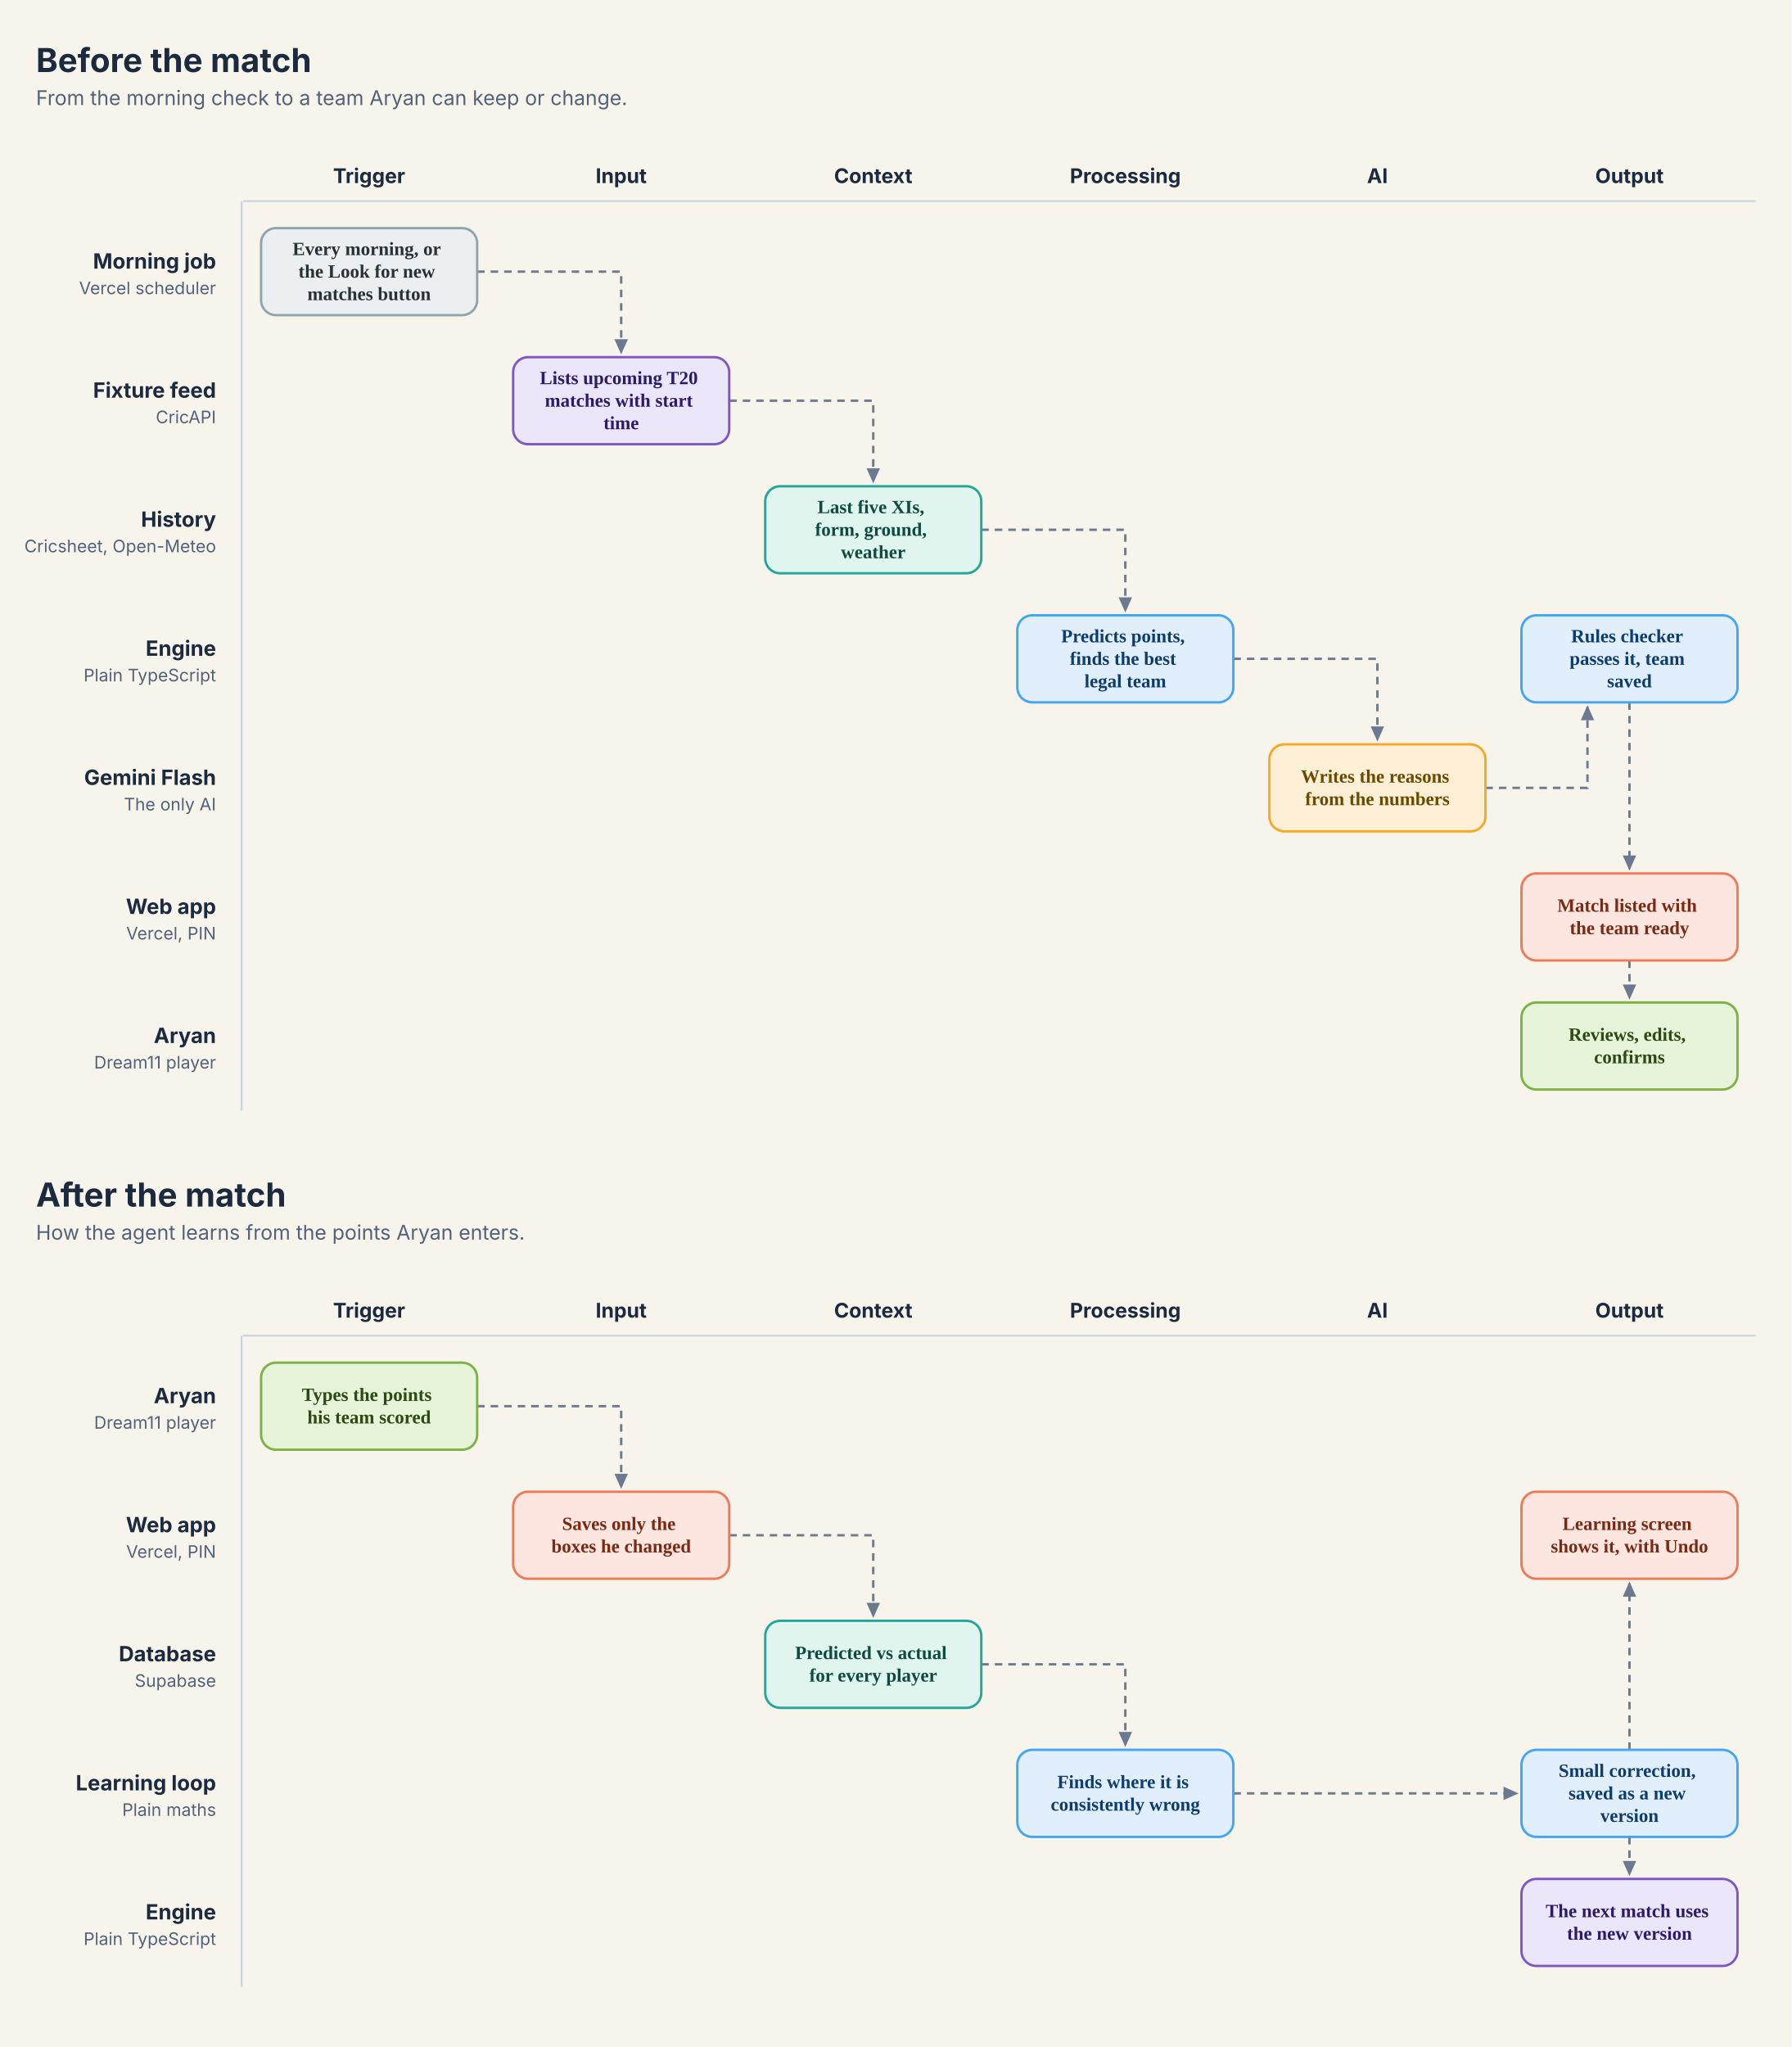
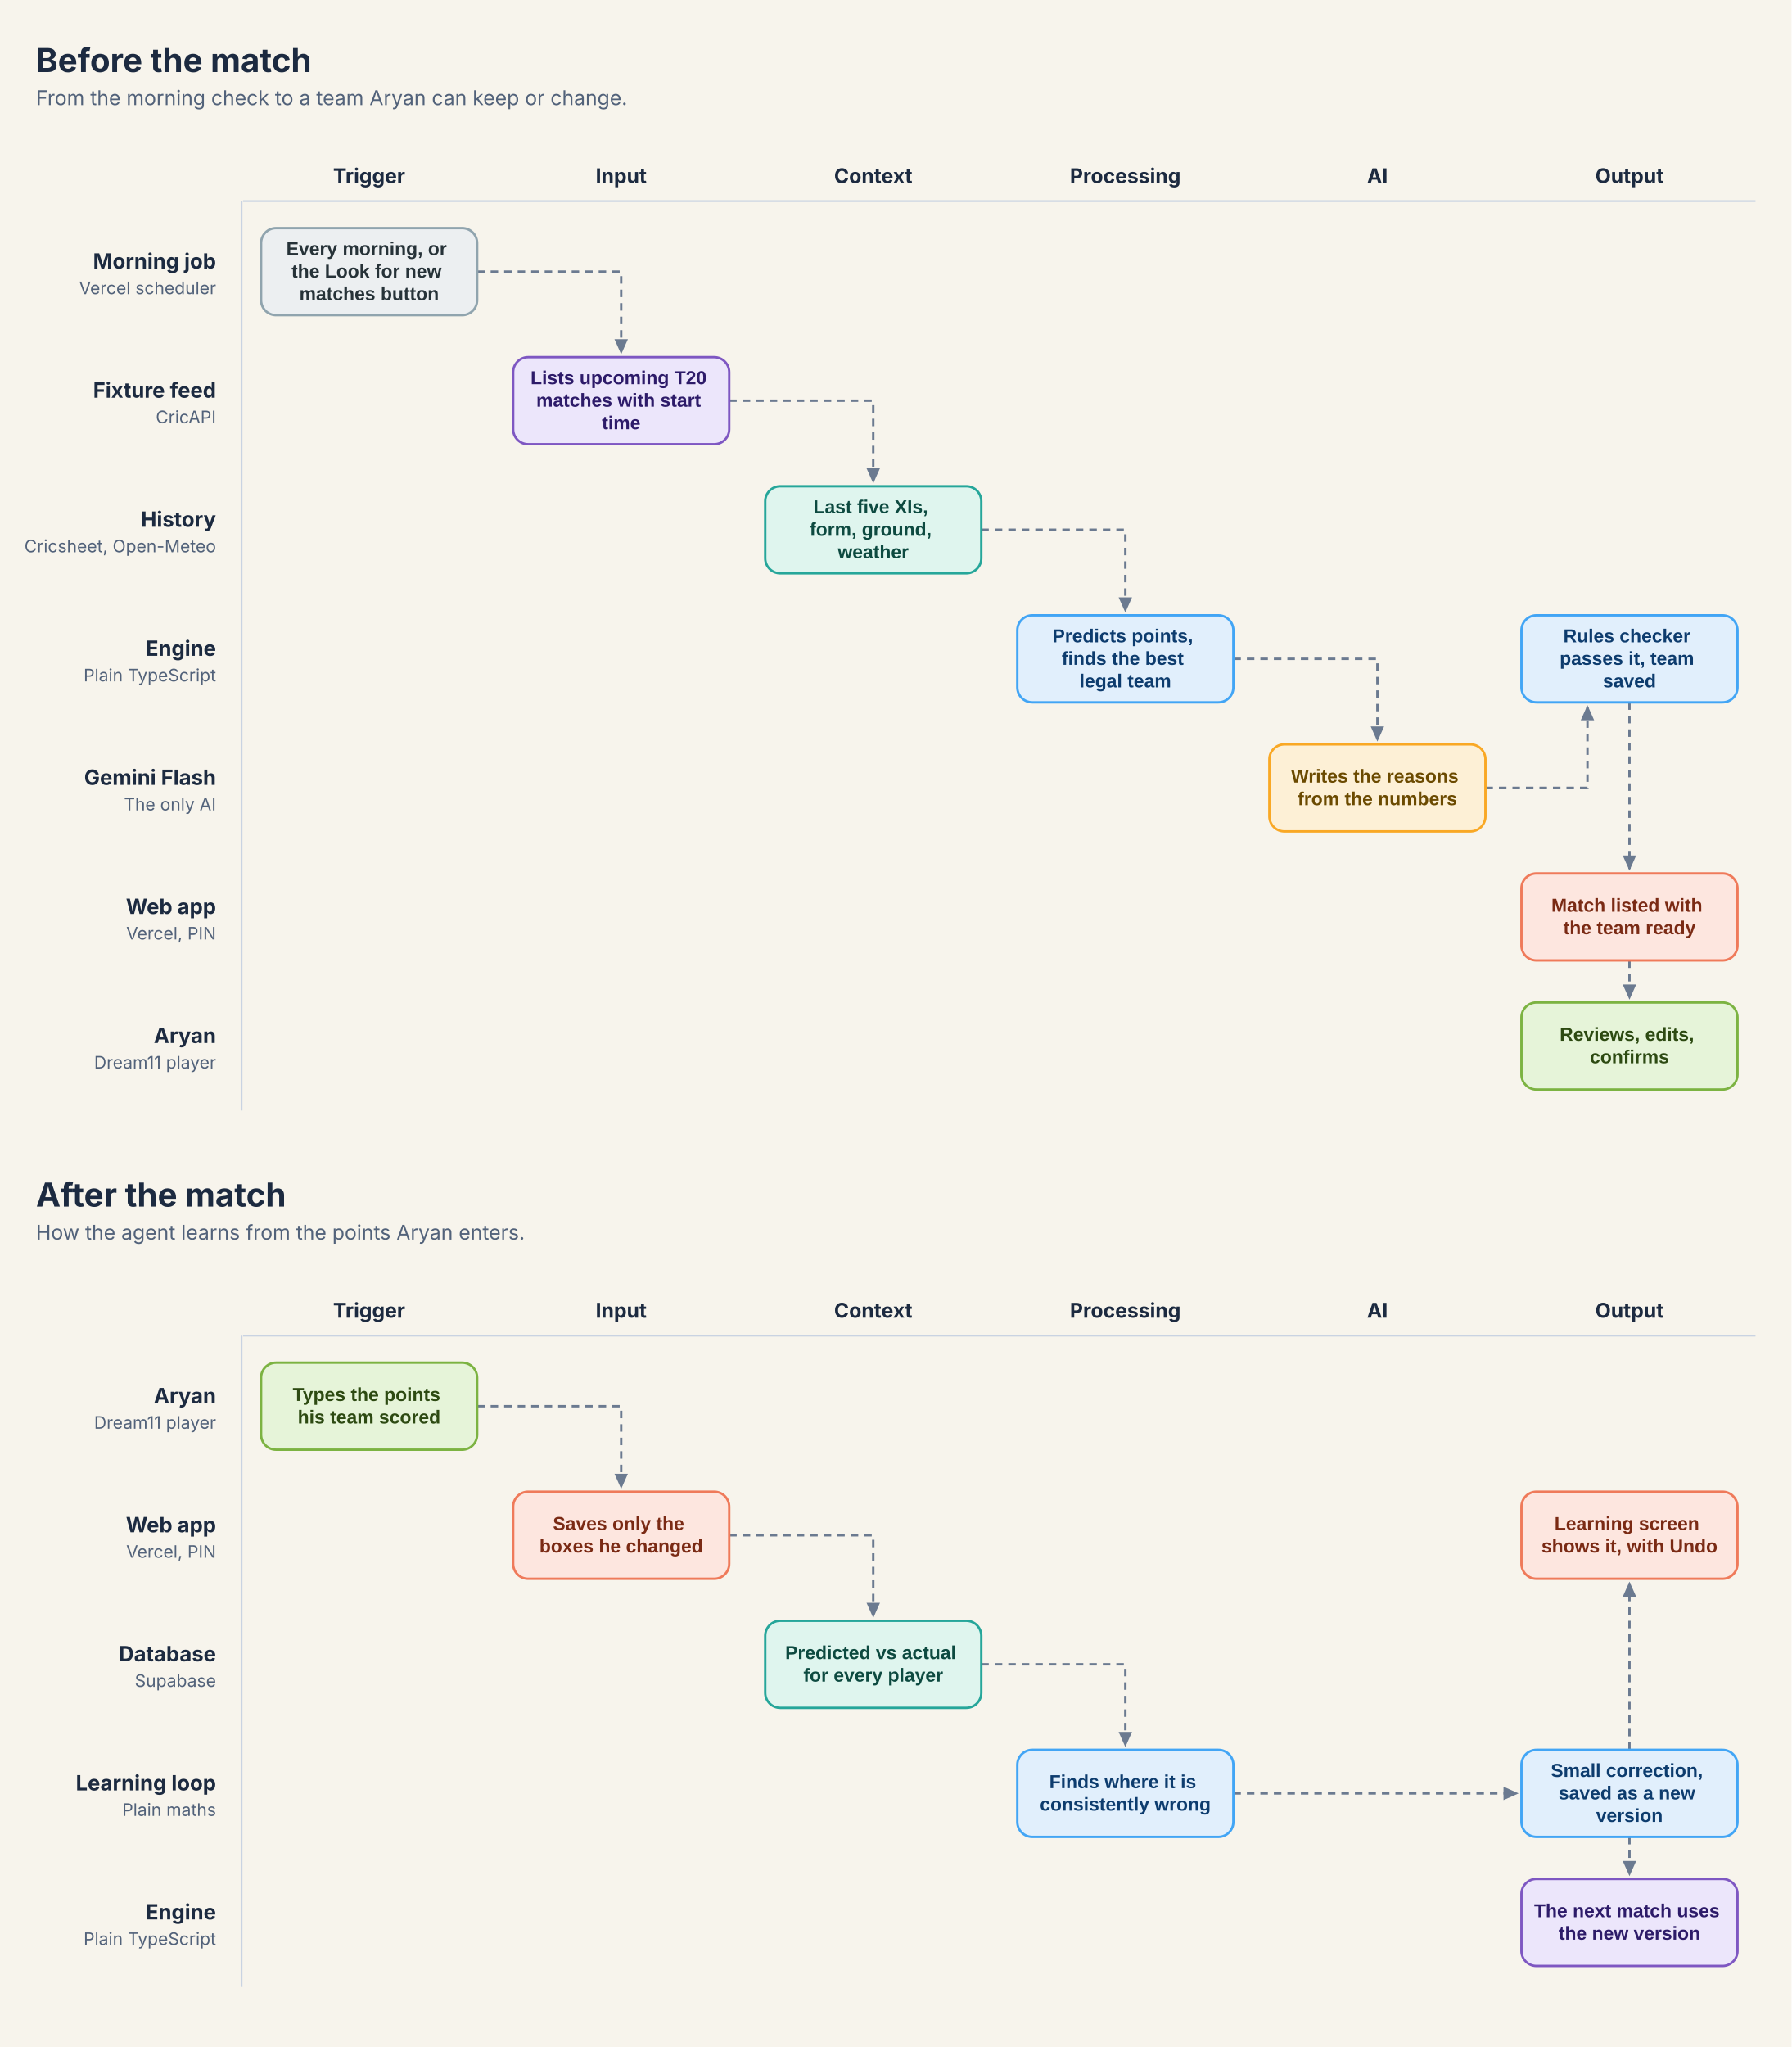
<svg xmlns="http://www.w3.org/2000/svg" viewBox="0 0 1194 1364" width="1194" height="1364" role="img" aria-label="Match Day Optimizer components map: before the match and after the match">
  <style>.md-text{fill:#1c2a40;font-family:system-ui,-apple-system,'Segoe UI',sans-serif}.md-muted{fill:#52627a}.bg{fill:#f7f4ec}@media (prefers-color-scheme: dark){.md-text{fill:#e6edf7}.md-muted{fill:#a9b8cf}.bg{fill:#121b2b}}</style>
  <rect class="bg" width="100%" height="100%" />
  <text x="24" y="48" font-size="22" font-weight="700" class="md-text">Before the match</text>
  <text x="24" y="70" font-size="13.5" class="md-text md-muted">From the morning check to a team Aryan can keep or change.</text>
  <svg x="12" y="94" viewBox="0 0 1170 658" width="1170" height="658" role="img" aria-label="Before the match. From the morning check to a team Aryan can keep or change. Steps: Morning job: Every morning, or the Look for new matches button; Fixture feed: Lists upcoming T20 matches with start time; History: Last five XIs, form, ground, weather; Engine: Predicts points, finds the best legal team; Gemini Flash: Writes the reasons from the numbers; Engine: Rules checker passes it, team saved; Web app: Match listed with the team ready; Aryan: Reviews, edits, confirms.">
    <style>
+ text { font-family: system-ui, -apple-system, "Segoe UI", Arial, Helvetica, sans-serif; }
.md-text { fill: #1c2a40; font-family: system-ui, -apple-system, "Segoe UI", sans-serif; }
.md-muted { fill: #52627a; }
.md-line { stroke: #c9d3e2; stroke-width: 1.2; }
.md-edge { stroke: #6b7a90; stroke-width: 1.6; stroke-dasharray: 5 4; fill: none; }
.md-arrow { fill: #6b7a90; }
.md-box { stroke-width: 1.6; }
.md-t0 .md-box { fill: #eceff1; stroke: #90a4ae; } .md-t0 text { fill: #263238; }
.md-t1 .md-box { fill: #ece6fb; stroke: #7e57c2; } .md-t1 text { fill: #2d1b69; }
.md-t2 .md-box { fill: #dff5ee; stroke: #26a69a; } .md-t2 text { fill: #0d4a40; }
.md-t3 .md-box { fill: #e1effc; stroke: #42a5f5; } .md-t3 text { fill: #0d3c6e; }
.md-t4 .md-box { fill: #fdf0d6; stroke: #f9a825; } .md-t4 text { fill: #6b4a00; }
.md-t5 .md-box { fill: #fde6df; stroke: #ef7a5a; } .md-t5 text { fill: #7a2a14; }
.md-t6 .md-box { fill: #e6f4d9; stroke: #7cb342; } .md-t6 text { fill: #2d4a12; }
@media (prefers-color-scheme: dark) {
  .md-text { fill: #e6edf7; }
  .md-muted { fill: #a9b8cf; }
  .md-line { stroke: #31425c; }
  .md-edge { stroke: #8a99b0; }
  .md-arrow { fill: #8a99b0; }
  .md-t0 .md-box { fill: #2b3338; stroke: #78909c; } .md-t0 text { fill: #e0e6e9; }
  .md-t1 .md-box { fill: #2d2552; stroke: #9575cd; } .md-t1 text { fill: #e4dcff; }
  .md-t2 .md-box { fill: #123d38; stroke: #4db6ac; } .md-t2 text { fill: #d4f5ef; }
  .md-t3 .md-box { fill: #14355a; stroke: #64b5f6; } .md-t3 text { fill: #dcecfc; }
  .md-t4 .md-box { fill: #4a3410; stroke: #ffb74d; } .md-t4 text { fill: #ffeccc; }
  .md-t5 .md-box { fill: #4a2218; stroke: #ff8a65; } .md-t5 text { fill: #ffe0d6; }
  .md-t6 .md-box { fill: #243d14; stroke: #9ccc65; } .md-t6 text { fill: #e5f5d4; }
}</style>
    <defs>
      <marker id="flow0-arrow" viewBox="0 0 10 10" refX="8" refY="5" markerWidth="7" markerHeight="7" orient="auto-start-reverse">
        <path d="M 0 1 L 9 5 L 0 9 z" class="md-arrow" />
      </marker>
    </defs>
    <text x="234" y="28" text-anchor="middle" font-size="13.5" font-weight="700" class="md-text">Trigger</text>
    <text x="402" y="28" text-anchor="middle" font-size="13.5" font-weight="700" class="md-text">Input</text>
    <text x="570" y="28" text-anchor="middle" font-size="13.5" font-weight="700" class="md-text">Context</text>
    <text x="738" y="28" text-anchor="middle" font-size="13.5" font-weight="700" class="md-text">Processing</text>
    <text x="906" y="28" text-anchor="middle" font-size="13.5" font-weight="700" class="md-text">AI</text>
    <text x="1074" y="28" text-anchor="middle" font-size="13.5" font-weight="700" class="md-text">Output</text>
    <line x1="150" y1="40" x2="1158" y2="40" class="md-line" />
    <line x1="149" y1="40" x2="149" y2="646" class="md-line" />
    <g>
      <text x="132" y="85" text-anchor="end" font-size="14" font-weight="700" class="md-text">Morning job</text>
      <text x="132" y="102" text-anchor="end" font-size="11.5" class="md-text md-muted">Vercel scheduler</text>
    </g>
    <g>
      <text x="132" y="171" text-anchor="end" font-size="14" font-weight="700" class="md-text">Fixture feed</text>
      <text x="132" y="188" text-anchor="end" font-size="11.5" class="md-text md-muted">CricAPI</text>
    </g>
    <g>
      <text x="132" y="257" text-anchor="end" font-size="14" font-weight="700" class="md-text">History</text>
      <text x="132" y="274" text-anchor="end" font-size="11.5" class="md-text md-muted">Cricsheet, Open-Meteo</text>
    </g>
    <g>
      <text x="132" y="343" text-anchor="end" font-size="14" font-weight="700" class="md-text">Engine</text>
      <text x="132" y="360" text-anchor="end" font-size="11.5" class="md-text md-muted">Plain TypeScript</text>
    </g>
    <g>
      <text x="132" y="429" text-anchor="end" font-size="14" font-weight="700" class="md-text">Gemini Flash</text>
      <text x="132" y="446" text-anchor="end" font-size="11.5" class="md-text md-muted">The only AI</text>
    </g>
    <g>
      <text x="132" y="515" text-anchor="end" font-size="14" font-weight="700" class="md-text">Web app</text>
      <text x="132" y="532" text-anchor="end" font-size="11.5" class="md-text md-muted">Vercel, PIN</text>
    </g>
    <g>
      <text x="132" y="601" text-anchor="end" font-size="14" font-weight="700" class="md-text">Aryan</text>
      <text x="132" y="618" text-anchor="end" font-size="11.5" class="md-text md-muted">Dream11 player</text>
    </g>
    <path d="M 306 87 H 402 V 141" class="md-edge" marker-end="url(#flow0-arrow)" />
    <path d="M 474 173 H 570 V 227" class="md-edge" marker-end="url(#flow0-arrow)" />
    <path d="M 642 259 H 738 V 313" class="md-edge" marker-end="url(#flow0-arrow)" />
    <path d="M 810 345 H 906 V 399" class="md-edge" marker-end="url(#flow0-arrow)" />
    <path d="M 978 431 H 1046 V 377" class="md-edge" marker-end="url(#flow0-arrow)" />
    <path d="M 1074 374 V 485" class="md-edge" marker-end="url(#flow0-arrow)" />
    <path d="M 1074 546 V 571" class="md-edge" marker-end="url(#flow0-arrow)" />
    <g class="md-t0">
      <rect x="162" y="58" width="144" height="58" rx="10" class="md-box" />
      <text text-anchor="middle" font-size="12.5" font-weight="600">
        <tspan x="234" y="76">Every morning, or</tspan>
        <tspan x="234" y="91">the Look for new</tspan>
        <tspan x="234" y="106">matches button</tspan>
      </text>
    </g>
    <g class="md-t1">
      <rect x="330" y="144" width="144" height="58" rx="10" class="md-box" />
      <text text-anchor="middle" font-size="12.5" font-weight="600">
        <tspan x="402" y="162">Lists upcoming T20</tspan>
        <tspan x="402" y="177">matches with start</tspan>
        <tspan x="402" y="192">time</tspan>
      </text>
    </g>
    <g class="md-t2">
      <rect x="498" y="230" width="144" height="58" rx="10" class="md-box" />
      <text text-anchor="middle" font-size="12.5" font-weight="600">
        <tspan x="570" y="248">Last five XIs,</tspan>
        <tspan x="570" y="263">form, ground,</tspan>
        <tspan x="570" y="278">weather</tspan>
      </text>
    </g>
    <g class="md-t3">
      <rect x="666" y="316" width="144" height="58" rx="10" class="md-box" />
      <text text-anchor="middle" font-size="12.5" font-weight="600">
        <tspan x="738" y="334">Predicts points,</tspan>
        <tspan x="738" y="349">finds the best</tspan>
        <tspan x="738" y="364">legal team</tspan>
      </text>
    </g>
    <g class="md-t4">
      <rect x="834" y="402" width="144" height="58" rx="10" class="md-box" />
      <text text-anchor="middle" font-size="12.5" font-weight="600">
        <tspan x="906" y="427.5">Writes the reasons</tspan>
        <tspan x="906" y="442.5">from the numbers</tspan>
      </text>
    </g>
    <g class="md-t3">
      <rect x="1002" y="316" width="144" height="58" rx="10" class="md-box" />
      <text text-anchor="middle" font-size="12.5" font-weight="600">
        <tspan x="1074" y="334">Rules checker</tspan>
        <tspan x="1074" y="349">passes it, team</tspan>
        <tspan x="1074" y="364">saved</tspan>
      </text>
    </g>
    <g class="md-t5">
      <rect x="1002" y="488" width="144" height="58" rx="10" class="md-box" />
      <text text-anchor="middle" font-size="12.5" font-weight="600">
        <tspan x="1074" y="513.5">Match listed with</tspan>
        <tspan x="1074" y="528.5">the team ready</tspan>
      </text>
    </g>
    <g class="md-t6">
      <rect x="1002" y="574" width="144" height="58" rx="10" class="md-box" />
      <text text-anchor="middle" font-size="12.5" font-weight="600">
        <tspan x="1074" y="599.5">Reviews, edits,</tspan>
        <tspan x="1074" y="614.5">confirms</tspan>
      </text>
    </g>
  </svg>
  <text x="24" y="804" font-size="22" font-weight="700" class="md-text">After the match</text>
  <text x="24" y="826" font-size="13.5" class="md-text md-muted">How the agent learns from the points Aryan enters.</text>
  <svg x="12" y="850" viewBox="0 0 1170 486" width="1170" height="486" role="img" aria-label="After the match. How the agent learns from the points Aryan enters. Steps: Aryan: Types the points his team scored; Web app: Saves only the boxes he changed; Database: Predicted vs actual for every player; Learning loop: Finds where it is consistently wrong; Learning loop: Small correction, saved as a new version; Web app: Learning screen shows it, with Undo; Engine: The next match uses the new version.">
    <style>
+ text { font-family: system-ui, -apple-system, "Segoe UI", Arial, Helvetica, sans-serif; }
.md-text { fill: #1c2a40; font-family: system-ui, -apple-system, "Segoe UI", sans-serif; }
.md-muted { fill: #52627a; }
.md-line { stroke: #c9d3e2; stroke-width: 1.2; }
.md-edge { stroke: #6b7a90; stroke-width: 1.6; stroke-dasharray: 5 4; fill: none; }
.md-arrow { fill: #6b7a90; }
.md-box { stroke-width: 1.6; }
.md-t0 .md-box { fill: #eceff1; stroke: #90a4ae; } .md-t0 text { fill: #263238; }
.md-t1 .md-box { fill: #ece6fb; stroke: #7e57c2; } .md-t1 text { fill: #2d1b69; }
.md-t2 .md-box { fill: #dff5ee; stroke: #26a69a; } .md-t2 text { fill: #0d4a40; }
.md-t3 .md-box { fill: #e1effc; stroke: #42a5f5; } .md-t3 text { fill: #0d3c6e; }
.md-t4 .md-box { fill: #fdf0d6; stroke: #f9a825; } .md-t4 text { fill: #6b4a00; }
.md-t5 .md-box { fill: #fde6df; stroke: #ef7a5a; } .md-t5 text { fill: #7a2a14; }
.md-t6 .md-box { fill: #e6f4d9; stroke: #7cb342; } .md-t6 text { fill: #2d4a12; }
@media (prefers-color-scheme: dark) {
  .md-text { fill: #e6edf7; }
  .md-muted { fill: #a9b8cf; }
  .md-line { stroke: #31425c; }
  .md-edge { stroke: #8a99b0; }
  .md-arrow { fill: #8a99b0; }
  .md-t0 .md-box { fill: #2b3338; stroke: #78909c; } .md-t0 text { fill: #e0e6e9; }
  .md-t1 .md-box { fill: #2d2552; stroke: #9575cd; } .md-t1 text { fill: #e4dcff; }
  .md-t2 .md-box { fill: #123d38; stroke: #4db6ac; } .md-t2 text { fill: #d4f5ef; }
  .md-t3 .md-box { fill: #14355a; stroke: #64b5f6; } .md-t3 text { fill: #dcecfc; }
  .md-t4 .md-box { fill: #4a3410; stroke: #ffb74d; } .md-t4 text { fill: #ffeccc; }
  .md-t5 .md-box { fill: #4a2218; stroke: #ff8a65; } .md-t5 text { fill: #ffe0d6; }
  .md-t6 .md-box { fill: #243d14; stroke: #9ccc65; } .md-t6 text { fill: #e5f5d4; }
}</style>
    <defs>
      <marker id="flow1-arrow" viewBox="0 0 10 10" refX="8" refY="5" markerWidth="7" markerHeight="7" orient="auto-start-reverse">
        <path d="M 0 1 L 9 5 L 0 9 z" class="md-arrow" />
      </marker>
    </defs>
    <text x="234" y="28" text-anchor="middle" font-size="13.5" font-weight="700" class="md-text">Trigger</text>
    <text x="402" y="28" text-anchor="middle" font-size="13.5" font-weight="700" class="md-text">Input</text>
    <text x="570" y="28" text-anchor="middle" font-size="13.5" font-weight="700" class="md-text">Context</text>
    <text x="738" y="28" text-anchor="middle" font-size="13.5" font-weight="700" class="md-text">Processing</text>
    <text x="906" y="28" text-anchor="middle" font-size="13.5" font-weight="700" class="md-text">AI</text>
    <text x="1074" y="28" text-anchor="middle" font-size="13.5" font-weight="700" class="md-text">Output</text>
    <line x1="150" y1="40" x2="1158" y2="40" class="md-line" />
    <line x1="149" y1="40" x2="149" y2="474" class="md-line" />
    <g>
      <text x="132" y="85" text-anchor="end" font-size="14" font-weight="700" class="md-text">Aryan</text>
      <text x="132" y="102" text-anchor="end" font-size="11.5" class="md-text md-muted">Dream11 player</text>
    </g>
    <g>
      <text x="132" y="171" text-anchor="end" font-size="14" font-weight="700" class="md-text">Web app</text>
      <text x="132" y="188" text-anchor="end" font-size="11.5" class="md-text md-muted">Vercel, PIN</text>
    </g>
    <g>
      <text x="132" y="257" text-anchor="end" font-size="14" font-weight="700" class="md-text">Database</text>
      <text x="132" y="274" text-anchor="end" font-size="11.5" class="md-text md-muted">Supabase</text>
    </g>
    <g>
      <text x="132" y="343" text-anchor="end" font-size="14" font-weight="700" class="md-text">Learning loop</text>
      <text x="132" y="360" text-anchor="end" font-size="11.5" class="md-text md-muted">Plain maths</text>
    </g>
    <g>
      <text x="132" y="429" text-anchor="end" font-size="14" font-weight="700" class="md-text">Engine</text>
      <text x="132" y="446" text-anchor="end" font-size="11.5" class="md-text md-muted">Plain TypeScript</text>
    </g>
    <path d="M 306 87 H 402 V 141" class="md-edge" marker-end="url(#flow1-arrow)" />
    <path d="M 474 173 H 570 V 227" class="md-edge" marker-end="url(#flow1-arrow)" />
    <path d="M 642 259 H 738 V 313" class="md-edge" marker-end="url(#flow1-arrow)" />
    <path d="M 810 345 H 999" class="md-edge" marker-end="url(#flow1-arrow)" />
    <path d="M 1074 316 V 205" class="md-edge" marker-end="url(#flow1-arrow)" />
    <path d="M 1074 374 V 399" class="md-edge" marker-end="url(#flow1-arrow)" />
    <g class="md-t6">
      <rect x="162" y="58" width="144" height="58" rx="10" class="md-box" />
      <text text-anchor="middle" font-size="12.5" font-weight="600">
        <tspan x="234" y="83.5">Types the points</tspan>
        <tspan x="234" y="98.5">his team scored</tspan>
      </text>
    </g>
    <g class="md-t5">
      <rect x="330" y="144" width="144" height="58" rx="10" class="md-box" />
      <text text-anchor="middle" font-size="12.5" font-weight="600">
        <tspan x="402" y="169.5">Saves only the</tspan>
        <tspan x="402" y="184.5">boxes he changed</tspan>
      </text>
    </g>
    <g class="md-t2">
      <rect x="498" y="230" width="144" height="58" rx="10" class="md-box" />
      <text text-anchor="middle" font-size="12.5" font-weight="600">
        <tspan x="570" y="255.5">Predicted vs actual</tspan>
        <tspan x="570" y="270.5">for every player</tspan>
      </text>
    </g>
    <g class="md-t3">
      <rect x="666" y="316" width="144" height="58" rx="10" class="md-box" />
      <text text-anchor="middle" font-size="12.5" font-weight="600">
        <tspan x="738" y="341.5">Finds where it is</tspan>
        <tspan x="738" y="356.5">consistently wrong</tspan>
      </text>
    </g>
    <g class="md-t3">
      <rect x="1002" y="316" width="144" height="58" rx="10" class="md-box" />
      <text text-anchor="middle" font-size="12.5" font-weight="600">
        <tspan x="1074" y="334">Small correction,</tspan>
        <tspan x="1074" y="349">saved as a new</tspan>
        <tspan x="1074" y="364">version</tspan>
      </text>
    </g>
    <g class="md-t5">
      <rect x="1002" y="144" width="144" height="58" rx="10" class="md-box" />
      <text text-anchor="middle" font-size="12.5" font-weight="600">
        <tspan x="1074" y="169.5">Learning screen</tspan>
        <tspan x="1074" y="184.5">shows it, with Undo</tspan>
      </text>
    </g>
    <g class="md-t1">
      <rect x="1002" y="402" width="144" height="58" rx="10" class="md-box" />
      <text text-anchor="middle" font-size="12.5" font-weight="600">
        <tspan x="1074" y="427.5">The next match uses</tspan>
        <tspan x="1074" y="442.5">the new version</tspan>
      </text>
    </g>
  </svg>
</svg>
